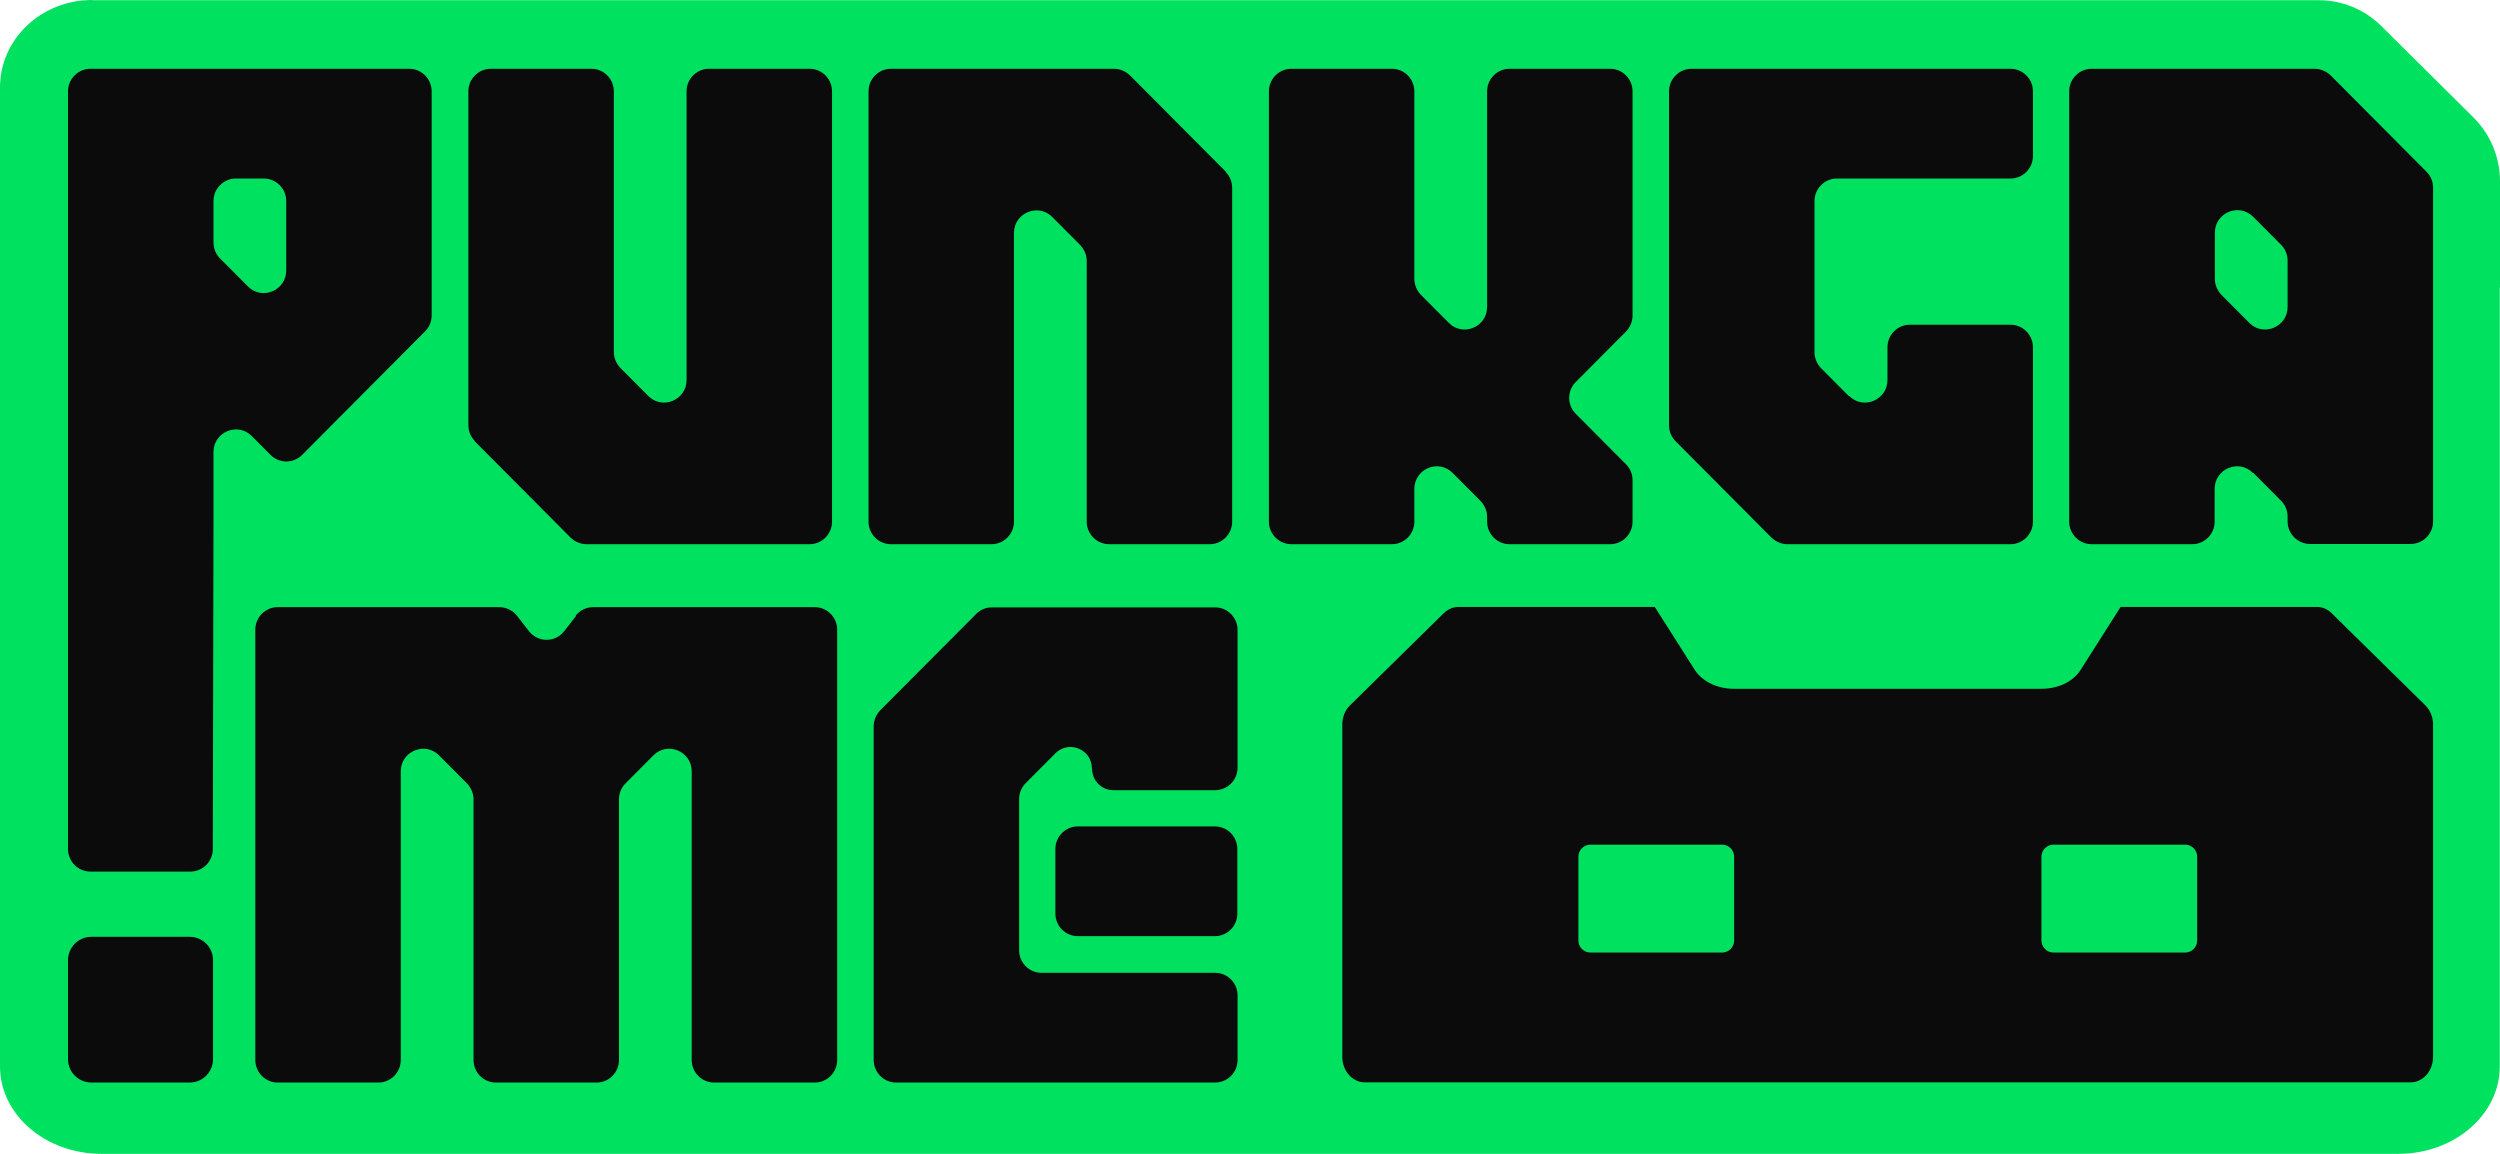
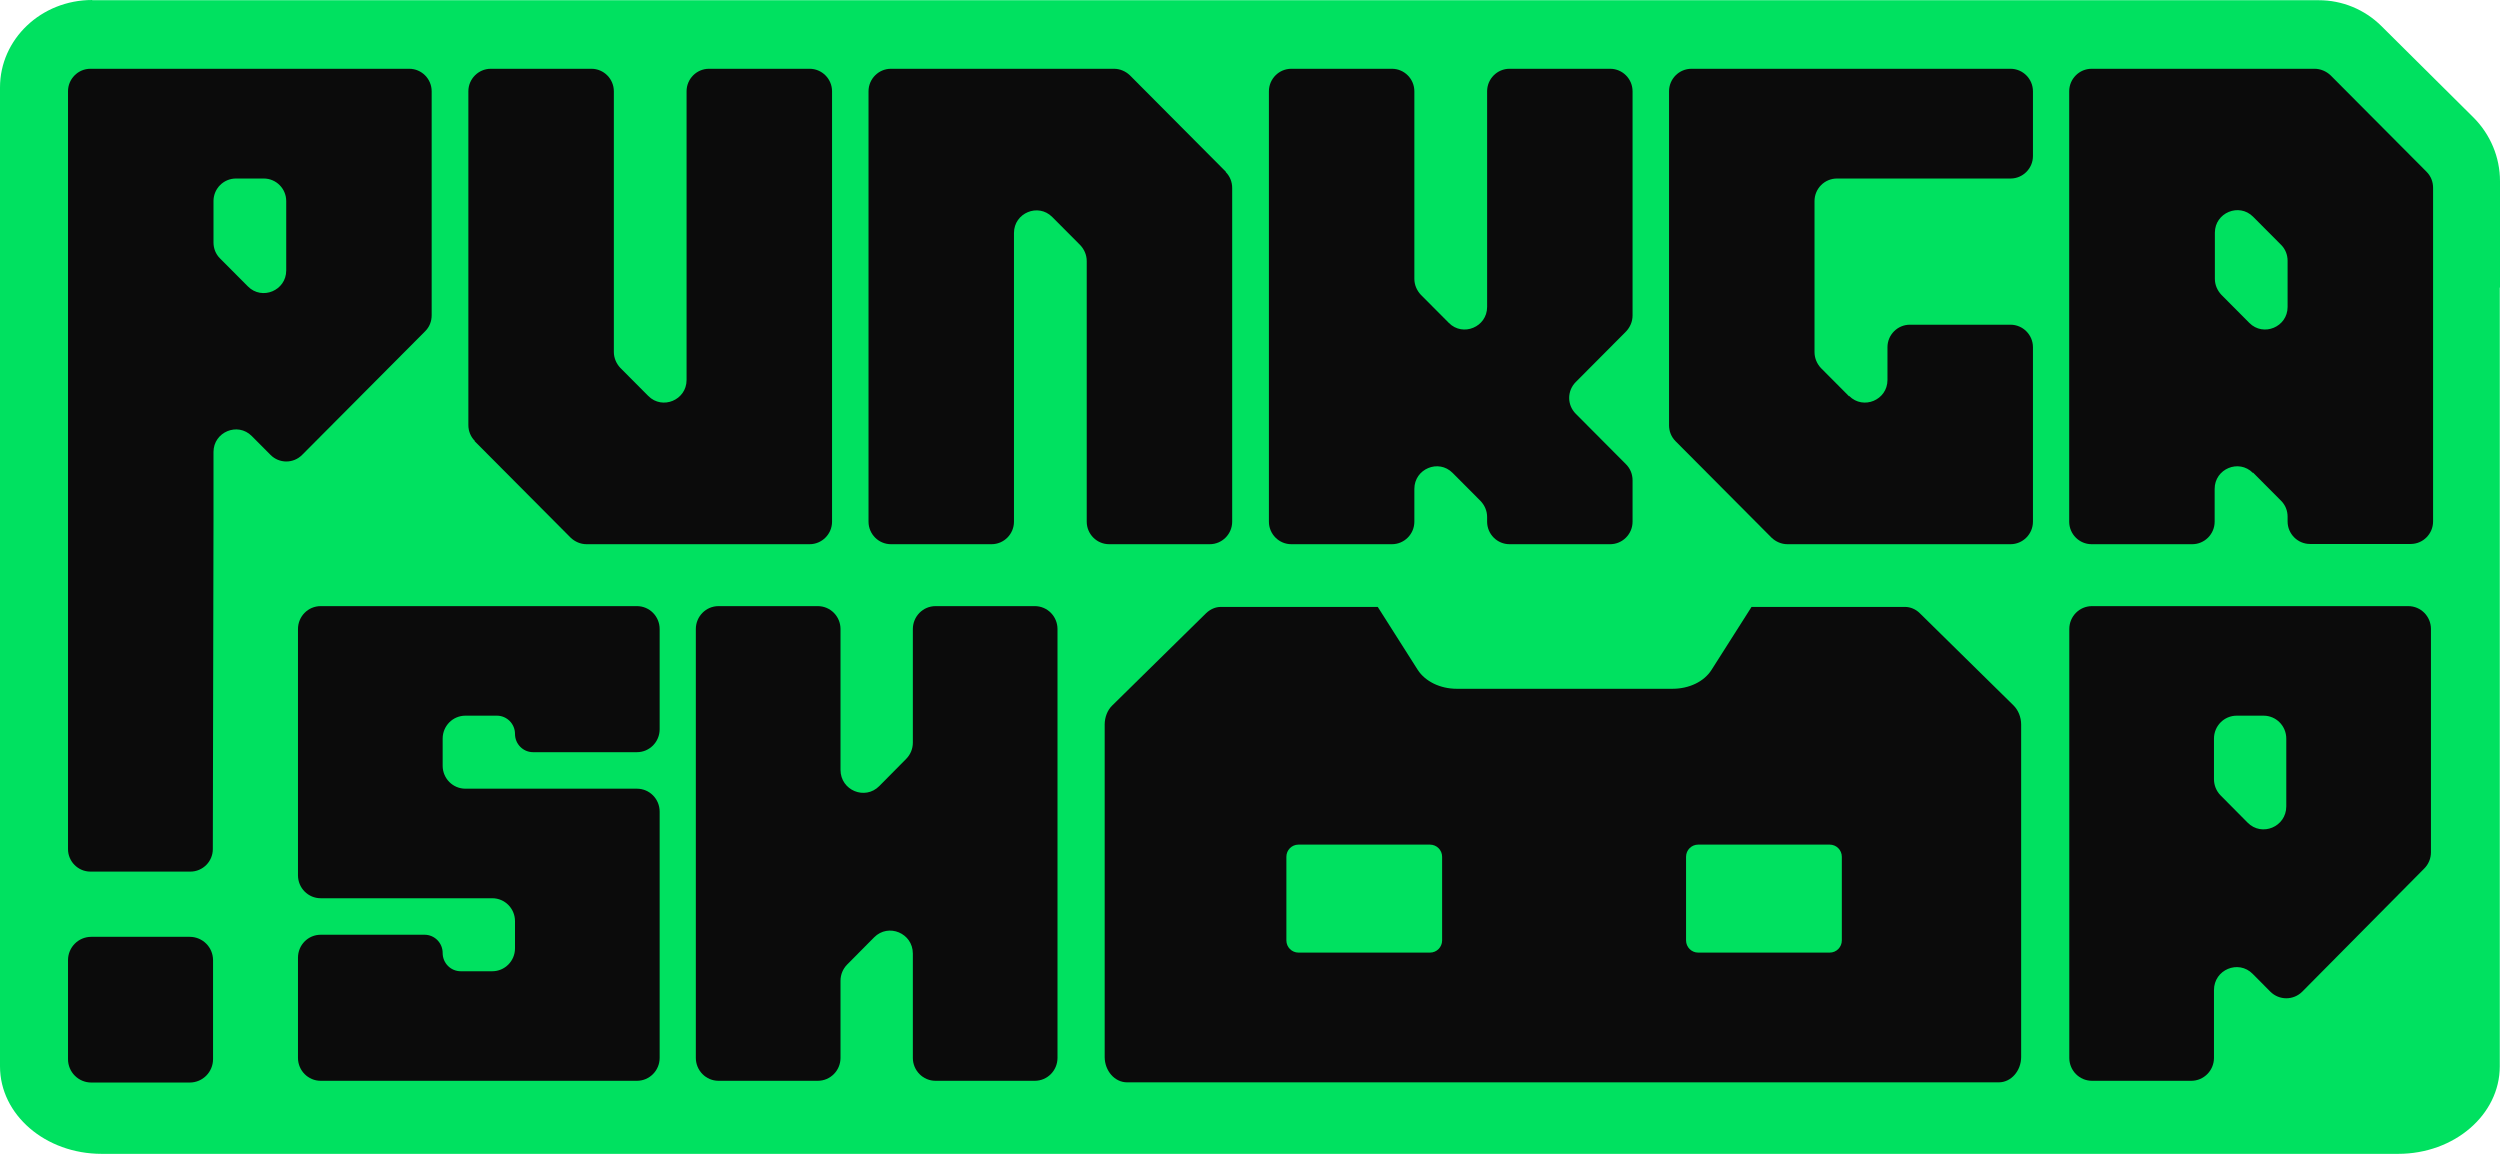
<svg xmlns="http://www.w3.org/2000/svg" width="78" height="36" viewBox="0 0 78 36" fill="none">
-   <path fill-rule="evenodd" clip-rule="evenodd" d="M77.993 8.974H78V5.655C78 4.904 77.7 4.196 77.176 3.669L74.299 0.814C73.776 0.295 73.077 0.007 72.344 0.007H64.796V0.007H2.877V0C1.285 0 0 1.221 0 2.729V7.886V28.121V33.271C0 34.779 1.417 36 3.17 36H74.823C76.576 36 77.993 34.779 77.993 33.271V8.974Z" fill="#00E160" />
-   <path fill-rule="evenodd" clip-rule="evenodd" d="M51.629 18.936H45.504C45.336 18.936 45.176 19.007 45.043 19.133L42.117 22.01C41.964 22.157 41.88 22.381 41.88 22.606V32.976C41.88 33.411 42.194 33.769 42.578 33.769H75.207H75.214C75.598 33.769 75.912 33.411 75.912 32.976V22.606C75.912 22.375 75.821 22.157 75.674 22.01L72.749 19.133C72.623 19.007 72.456 18.936 72.288 18.936H66.163L64.915 20.901C64.684 21.266 64.217 21.49 63.7 21.49H54.092C53.575 21.49 53.108 21.259 52.877 20.901L51.629 18.936ZM53.729 26.353H49.623C49.415 26.353 49.246 26.522 49.246 26.732V29.342C49.246 29.551 49.415 29.72 49.623 29.72H53.729C53.937 29.72 54.106 29.551 54.106 29.342V26.732C54.106 26.522 53.937 26.353 53.729 26.353ZM64.07 26.353H68.175C68.384 26.353 68.552 26.522 68.552 26.732V29.342C68.552 29.551 68.384 29.72 68.175 29.72H64.07C63.862 29.72 63.693 29.551 63.693 29.342V26.732C63.693 26.522 63.862 26.353 64.07 26.353Z" fill="#0B0B0B" />
+   <path d="M2.877 0.007H72.345C73.078 0.007 73.776 0.294 74.3 0.813L77.176 3.669C77.7 4.195 78 4.905 78 5.655V8.974H77.993V33.27C77.993 34.779 76.576 36 74.823 36H3.17C1.417 36 0 34.779 0 33.27V2.729C0 1.221 1.285 0 2.877 0V0.007Z" fill="#00E160" />
+   <path d="M69.784 22.329C69.393 22.329 69.076 22.649 69.076 23.044V24.311C69.076 24.501 69.15 24.683 69.283 24.817L70.124 25.665C70.57 26.116 71.332 25.797 71.332 25.16V23.044C71.332 22.649 71.015 22.329 70.624 22.329H69.784ZM71.833 30.937C71.557 31.216 71.108 31.216 70.832 30.937L70.284 30.385C69.838 29.934 69.076 30.253 69.076 30.89V33.006C69.076 33.401 68.758 33.721 68.367 33.721H65.27C64.879 33.721 64.562 33.401 64.562 33.006V19.626C64.562 19.231 64.879 18.911 65.27 18.911H75.138C75.529 18.911 75.846 19.231 75.846 19.626V26.59C75.846 26.779 75.772 26.961 75.639 27.095L71.833 30.937Z" fill="#0B0B0B" />
+   <path d="M26.224 24.02C26.224 24.657 26.986 24.977 27.433 24.526L28.273 23.677C28.406 23.543 28.481 23.362 28.481 23.172V19.626C28.481 19.231 28.798 18.911 29.189 18.911H32.286C32.677 18.911 32.994 19.231 32.994 19.626V33.006C32.994 33.401 32.677 33.721 32.286 33.721H29.189C28.798 33.721 28.481 33.401 28.481 33.006V29.751C28.481 29.114 27.718 28.795 27.272 29.246L26.431 30.094C26.298 30.228 26.224 30.41 26.224 30.6V33.006C26.224 33.401 25.907 33.721 25.515 33.721H22.418C22.027 33.721 21.71 33.401 21.71 33.006V19.626C21.71 19.231 22.027 18.911 22.418 18.911H25.515C25.907 18.911 26.224 19.231 26.224 19.626V24.02Z" fill="#0B0B0B" />
+   <path d="M16.068 22.898C16.068 22.584 15.815 22.329 15.503 22.329H14.519C14.128 22.329 13.811 22.649 13.811 23.044V23.892C13.811 24.287 14.128 24.607 14.519 24.607H19.873C20.264 24.607 20.581 24.927 20.581 25.322V33.006C20.581 33.401 20.264 33.721 19.873 33.721H10.005C9.614 33.721 9.297 33.401 9.297 33.006V29.879C9.297 29.484 9.614 29.164 10.005 29.164H13.246C13.558 29.164 13.811 29.419 13.811 29.734C13.811 30.049 14.063 30.303 14.375 30.303H15.359C15.751 30.303 16.068 29.983 16.068 29.589V28.74C16.068 28.345 15.751 28.025 15.359 28.025H10.005C9.614 28.025 9.297 27.705 9.297 27.31V19.626C9.297 19.231 9.614 18.911 10.005 18.911H19.873C20.264 18.911 20.581 19.231 20.581 19.626V22.753C20.581 23.148 20.264 23.468 19.873 23.468H16.632C16.32 23.468 16.068 23.213 16.068 22.898Z" fill="#0B0B0B" />
+   <path d="M44.234 20.901C44.465 21.259 44.933 21.49 45.449 21.49H52.184C52.7 21.49 53.169 21.266 53.399 20.901L54.648 18.936H59.437C59.604 18.936 59.772 19.007 59.898 19.133L62.823 22.01C62.97 22.157 63.06 22.375 63.06 22.606V32.976C63.06 33.411 62.746 33.769 62.362 33.769H35.164C34.78 33.769 34.466 33.411 34.466 32.976V22.606C34.466 22.382 34.55 22.157 34.703 22.01L37.629 19.133C37.761 19.007 37.922 18.936 38.09 18.936H42.986L44.234 20.901ZM40.512 26.352C40.303 26.352 40.135 26.522 40.135 26.731V29.342C40.135 29.551 40.304 29.721 40.512 29.721H44.617C44.825 29.721 44.994 29.551 44.994 29.342V26.731C44.994 26.522 44.825 26.353 44.617 26.352H40.512ZM52.982 26.352C52.774 26.352 52.605 26.522 52.605 26.731V29.342C52.606 29.551 52.774 29.721 52.982 29.721H57.088C57.296 29.721 57.465 29.551 57.465 29.342V26.731C57.465 26.522 57.296 26.352 57.088 26.352H52.982Z" fill="#0B0B0B" />
  <path d="M14.816 13.758C14.683 13.625 14.613 13.45 14.613 13.26V2.848C14.613 2.462 14.928 2.146 15.312 2.146H18.454C18.838 2.146 19.152 2.462 19.152 2.848V10.98C19.152 11.169 19.229 11.345 19.354 11.478L20.227 12.355C20.667 12.797 21.421 12.481 21.421 11.857V2.848C21.421 2.462 21.735 2.146 22.119 2.146H25.261C25.645 2.146 25.96 2.462 25.96 2.848V16.277C25.96 16.663 25.645 16.979 25.261 16.979H18.3C18.111 16.979 17.937 16.901 17.804 16.775L14.809 13.765L14.816 13.758Z" fill="#0B0B0B" />
  <path d="M38.242 5.367C38.374 5.5 38.444 5.676 38.444 5.865V16.277C38.444 16.663 38.13 16.979 37.746 16.979H34.604C34.22 16.979 33.906 16.663 33.906 16.277V8.145C33.906 7.956 33.829 7.78 33.703 7.647L32.83 6.77C32.39 6.328 31.636 6.644 31.636 7.268V16.277C31.636 16.663 31.322 16.979 30.938 16.979H27.796C27.412 16.979 27.098 16.663 27.098 16.277V2.848C27.098 2.462 27.412 2.146 27.796 2.146H34.757C34.946 2.146 35.12 2.224 35.253 2.35L38.248 5.36L38.242 5.367Z" fill="#0B0B0B" />
  <path d="M46.398 2.848C46.398 2.462 46.712 2.146 47.096 2.146H50.238C50.622 2.146 50.936 2.462 50.936 2.848V9.843C50.936 10.033 50.859 10.208 50.734 10.341L49.163 11.92C48.89 12.194 48.89 12.636 49.163 12.909L50.734 14.488C50.866 14.621 50.936 14.797 50.936 14.986V16.277C50.936 16.663 50.622 16.979 50.238 16.979H47.096C46.712 16.979 46.398 16.663 46.398 16.277V16.13C46.398 15.94 46.321 15.765 46.195 15.632L45.322 14.755C44.883 14.312 44.128 14.628 44.128 15.253V16.277C44.128 16.663 43.814 16.979 43.43 16.979H40.288C39.904 16.979 39.59 16.663 39.59 16.277V2.848C39.59 2.462 39.904 2.146 40.288 2.146H43.43C43.814 2.146 44.128 2.462 44.128 2.848V8.7C44.128 8.889 44.205 9.064 44.331 9.198L45.204 10.075C45.644 10.517 46.398 10.201 46.398 9.577V2.848Z" fill="#0B0B0B" />
  <path d="M70.291 14.755C69.851 14.312 69.097 14.628 69.097 15.253V16.277C69.097 16.663 68.783 16.979 68.399 16.979H65.257C64.873 16.979 64.559 16.663 64.559 16.277V2.848C64.559 2.462 64.873 2.146 65.257 2.146H72.218C72.4 2.146 72.581 2.224 72.714 2.35L75.709 5.36C75.842 5.493 75.912 5.669 75.912 5.858V16.27C75.912 16.656 75.598 16.972 75.214 16.972H72.072C71.688 16.972 71.373 16.656 71.373 16.27V16.123C71.373 15.933 71.304 15.758 71.171 15.625L70.298 14.748L70.291 14.755ZM70.179 10.075C70.619 10.517 71.373 10.201 71.373 9.577V8.138C71.373 7.949 71.304 7.773 71.171 7.64L70.298 6.763C69.858 6.321 69.104 6.637 69.104 7.261V8.7C69.104 8.889 69.181 9.064 69.307 9.198L70.179 10.075Z" fill="#0B0B0B" />
-   <path d="M17.958 19.21C18.09 19.042 18.293 18.943 18.509 18.943H25.422C25.806 18.943 26.12 19.259 26.12 19.645V33.074C26.12 33.46 25.806 33.776 25.422 33.776H22.28C21.896 33.776 21.581 33.46 21.581 33.074V24.065C21.581 23.441 20.827 23.125 20.387 23.567L19.515 24.444C19.382 24.577 19.312 24.753 19.312 24.942V33.074C19.312 33.46 18.998 33.776 18.614 33.776H15.472C15.088 33.776 14.774 33.46 14.774 33.074V24.942C14.774 24.753 14.697 24.577 14.571 24.444L13.698 23.567C13.258 23.125 12.504 23.441 12.504 24.065V33.074C12.504 33.46 12.19 33.776 11.806 33.776H8.664C8.28 33.776 7.966 33.46 7.966 33.074V19.645C7.966 19.259 8.28 18.943 8.664 18.943H15.577C15.793 18.943 15.995 19.042 16.128 19.21L16.505 19.694C16.785 20.052 17.322 20.052 17.602 19.694L17.979 19.21H17.958Z" fill="#0B0B0B" />
-   <path d="M34.067 23.974C34.067 23.377 33.347 23.083 32.928 23.504L32 24.437C31.867 24.57 31.797 24.746 31.797 24.935V29.65C31.797 30.036 32.111 30.352 32.496 30.352H37.914C38.298 30.352 38.612 30.667 38.612 31.053V33.074C38.612 33.46 38.298 33.775 37.914 33.775H27.957C27.573 33.775 27.259 33.46 27.259 33.074V22.662C27.259 22.472 27.336 22.297 27.461 22.164L30.457 19.154C30.589 19.02 30.764 18.95 30.953 18.95H37.914C38.298 18.95 38.612 19.266 38.612 19.652V23.953C38.612 24.339 38.298 24.654 37.914 24.654H34.737C34.367 24.654 34.074 24.353 34.074 23.988L34.067 23.974ZM38.605 28.506C38.605 28.892 38.291 29.208 37.907 29.208H33.627C33.243 29.208 32.928 28.892 32.928 28.506V26.486C32.928 26.1 33.243 25.784 33.627 25.784H37.907C38.291 25.784 38.605 26.1 38.605 26.486V28.506Z" fill="#0B0B0B" />
  <path d="M12.777 2.146H2.82C2.436 2.146 2.122 2.462 2.122 2.848V26.493C2.122 26.878 2.436 27.194 2.82 27.194H5.941C6.325 27.194 6.64 26.878 6.64 26.493L6.661 16.277C6.661 16.277 6.661 16.277 6.661 16.27V14.102C6.661 13.478 7.415 13.162 7.855 13.604L8.441 14.193C8.713 14.467 9.153 14.467 9.426 14.193L13.266 10.334C13.399 10.201 13.468 10.026 13.468 9.836V2.848C13.468 2.462 13.154 2.146 12.77 2.146H12.777ZM8.93 8.44C8.93 9.064 8.176 9.38 7.736 8.938L6.863 8.061C6.73 7.928 6.661 7.752 6.661 7.563V6.272C6.661 5.886 6.975 5.57 7.359 5.57H8.232C8.616 5.57 8.93 5.886 8.93 6.272V8.44Z" fill="#0B0B0B" />
  <path d="M2.122 29.958C2.122 29.558 2.443 29.229 2.848 29.229H5.92C6.318 29.229 6.647 29.551 6.647 29.958V33.045C6.647 33.445 6.325 33.775 5.92 33.775H2.848C2.45 33.775 2.122 33.452 2.122 33.045V29.958Z" fill="#0B0B0B" />
  <path d="M57.695 12.355C58.135 12.797 58.889 12.481 58.889 11.857V10.832C58.889 10.447 59.203 10.131 59.587 10.131H62.729C63.113 10.131 63.428 10.447 63.428 10.832V16.277C63.428 16.663 63.113 16.979 62.729 16.979H55.768C55.579 16.979 55.405 16.901 55.272 16.775L52.277 13.765C52.144 13.632 52.074 13.457 52.074 13.267V2.848C52.074 2.462 52.388 2.146 52.773 2.146H62.729C63.113 2.146 63.428 2.462 63.428 2.848V4.869C63.428 5.255 63.113 5.57 62.729 5.57H57.311C56.927 5.57 56.613 5.886 56.613 6.272V10.987C56.613 11.176 56.69 11.352 56.815 11.485L57.688 12.362L57.695 12.355Z" fill="#0B0B0B" />
</svg>
